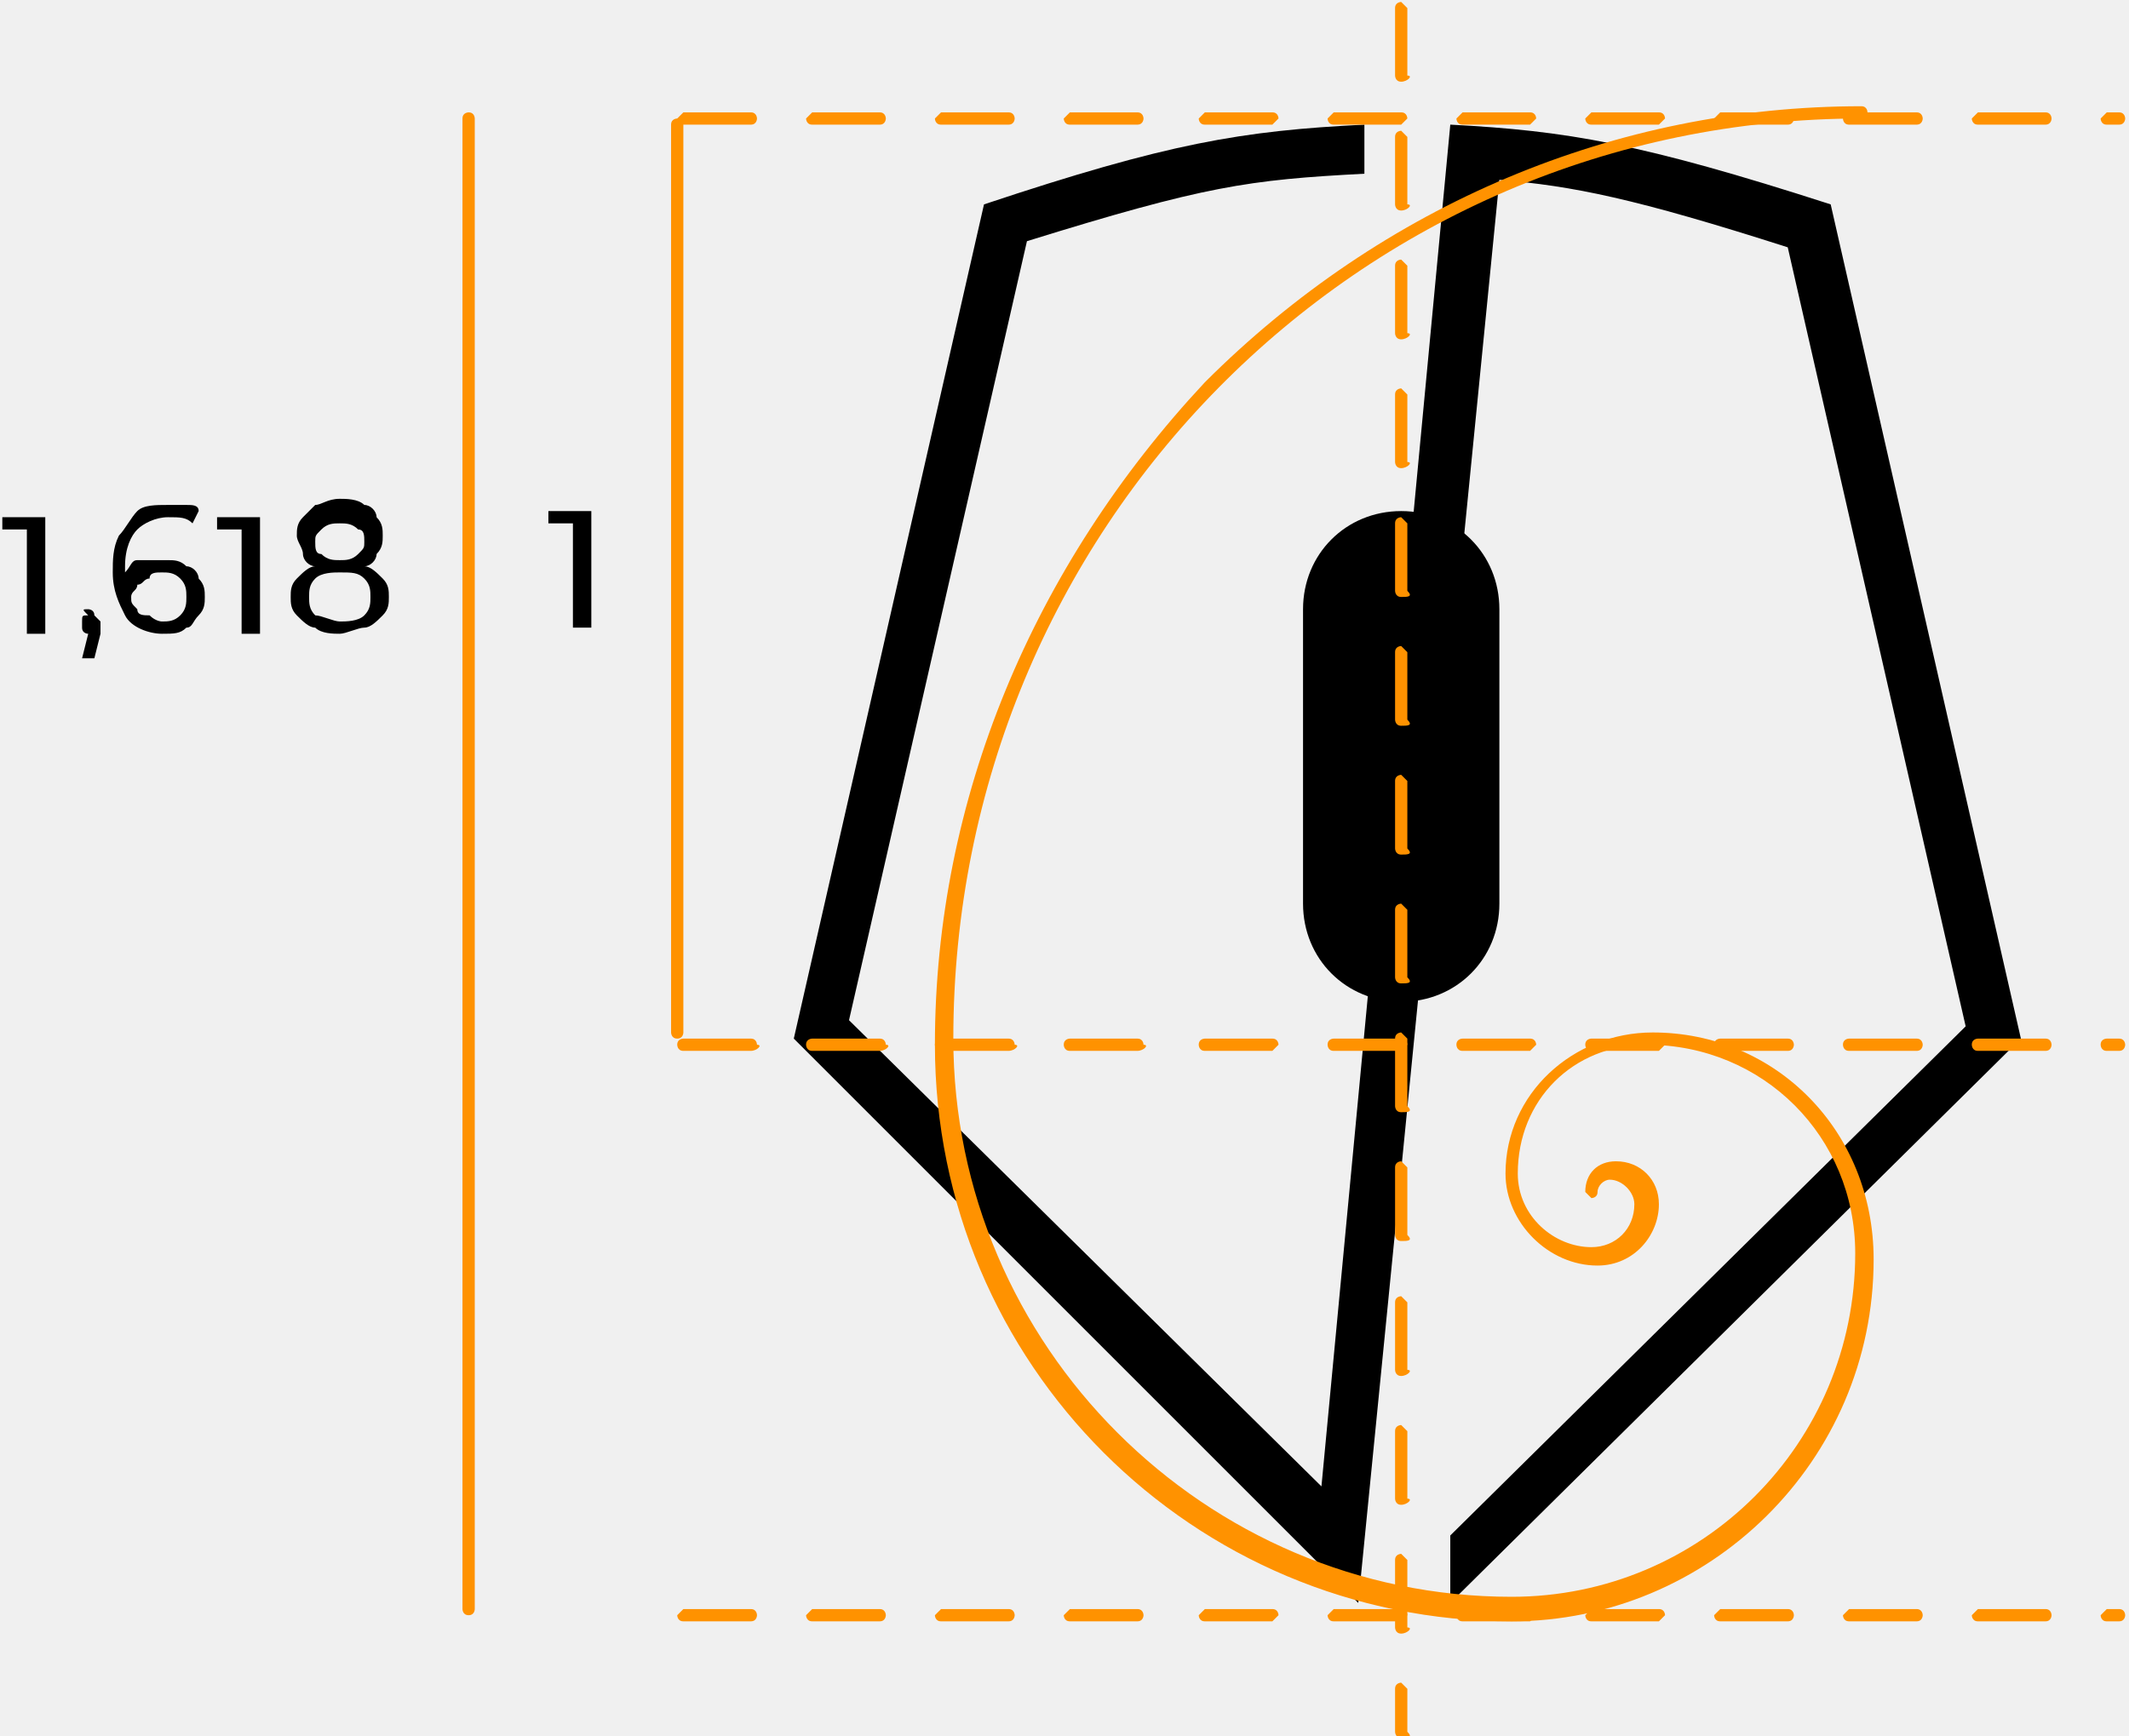
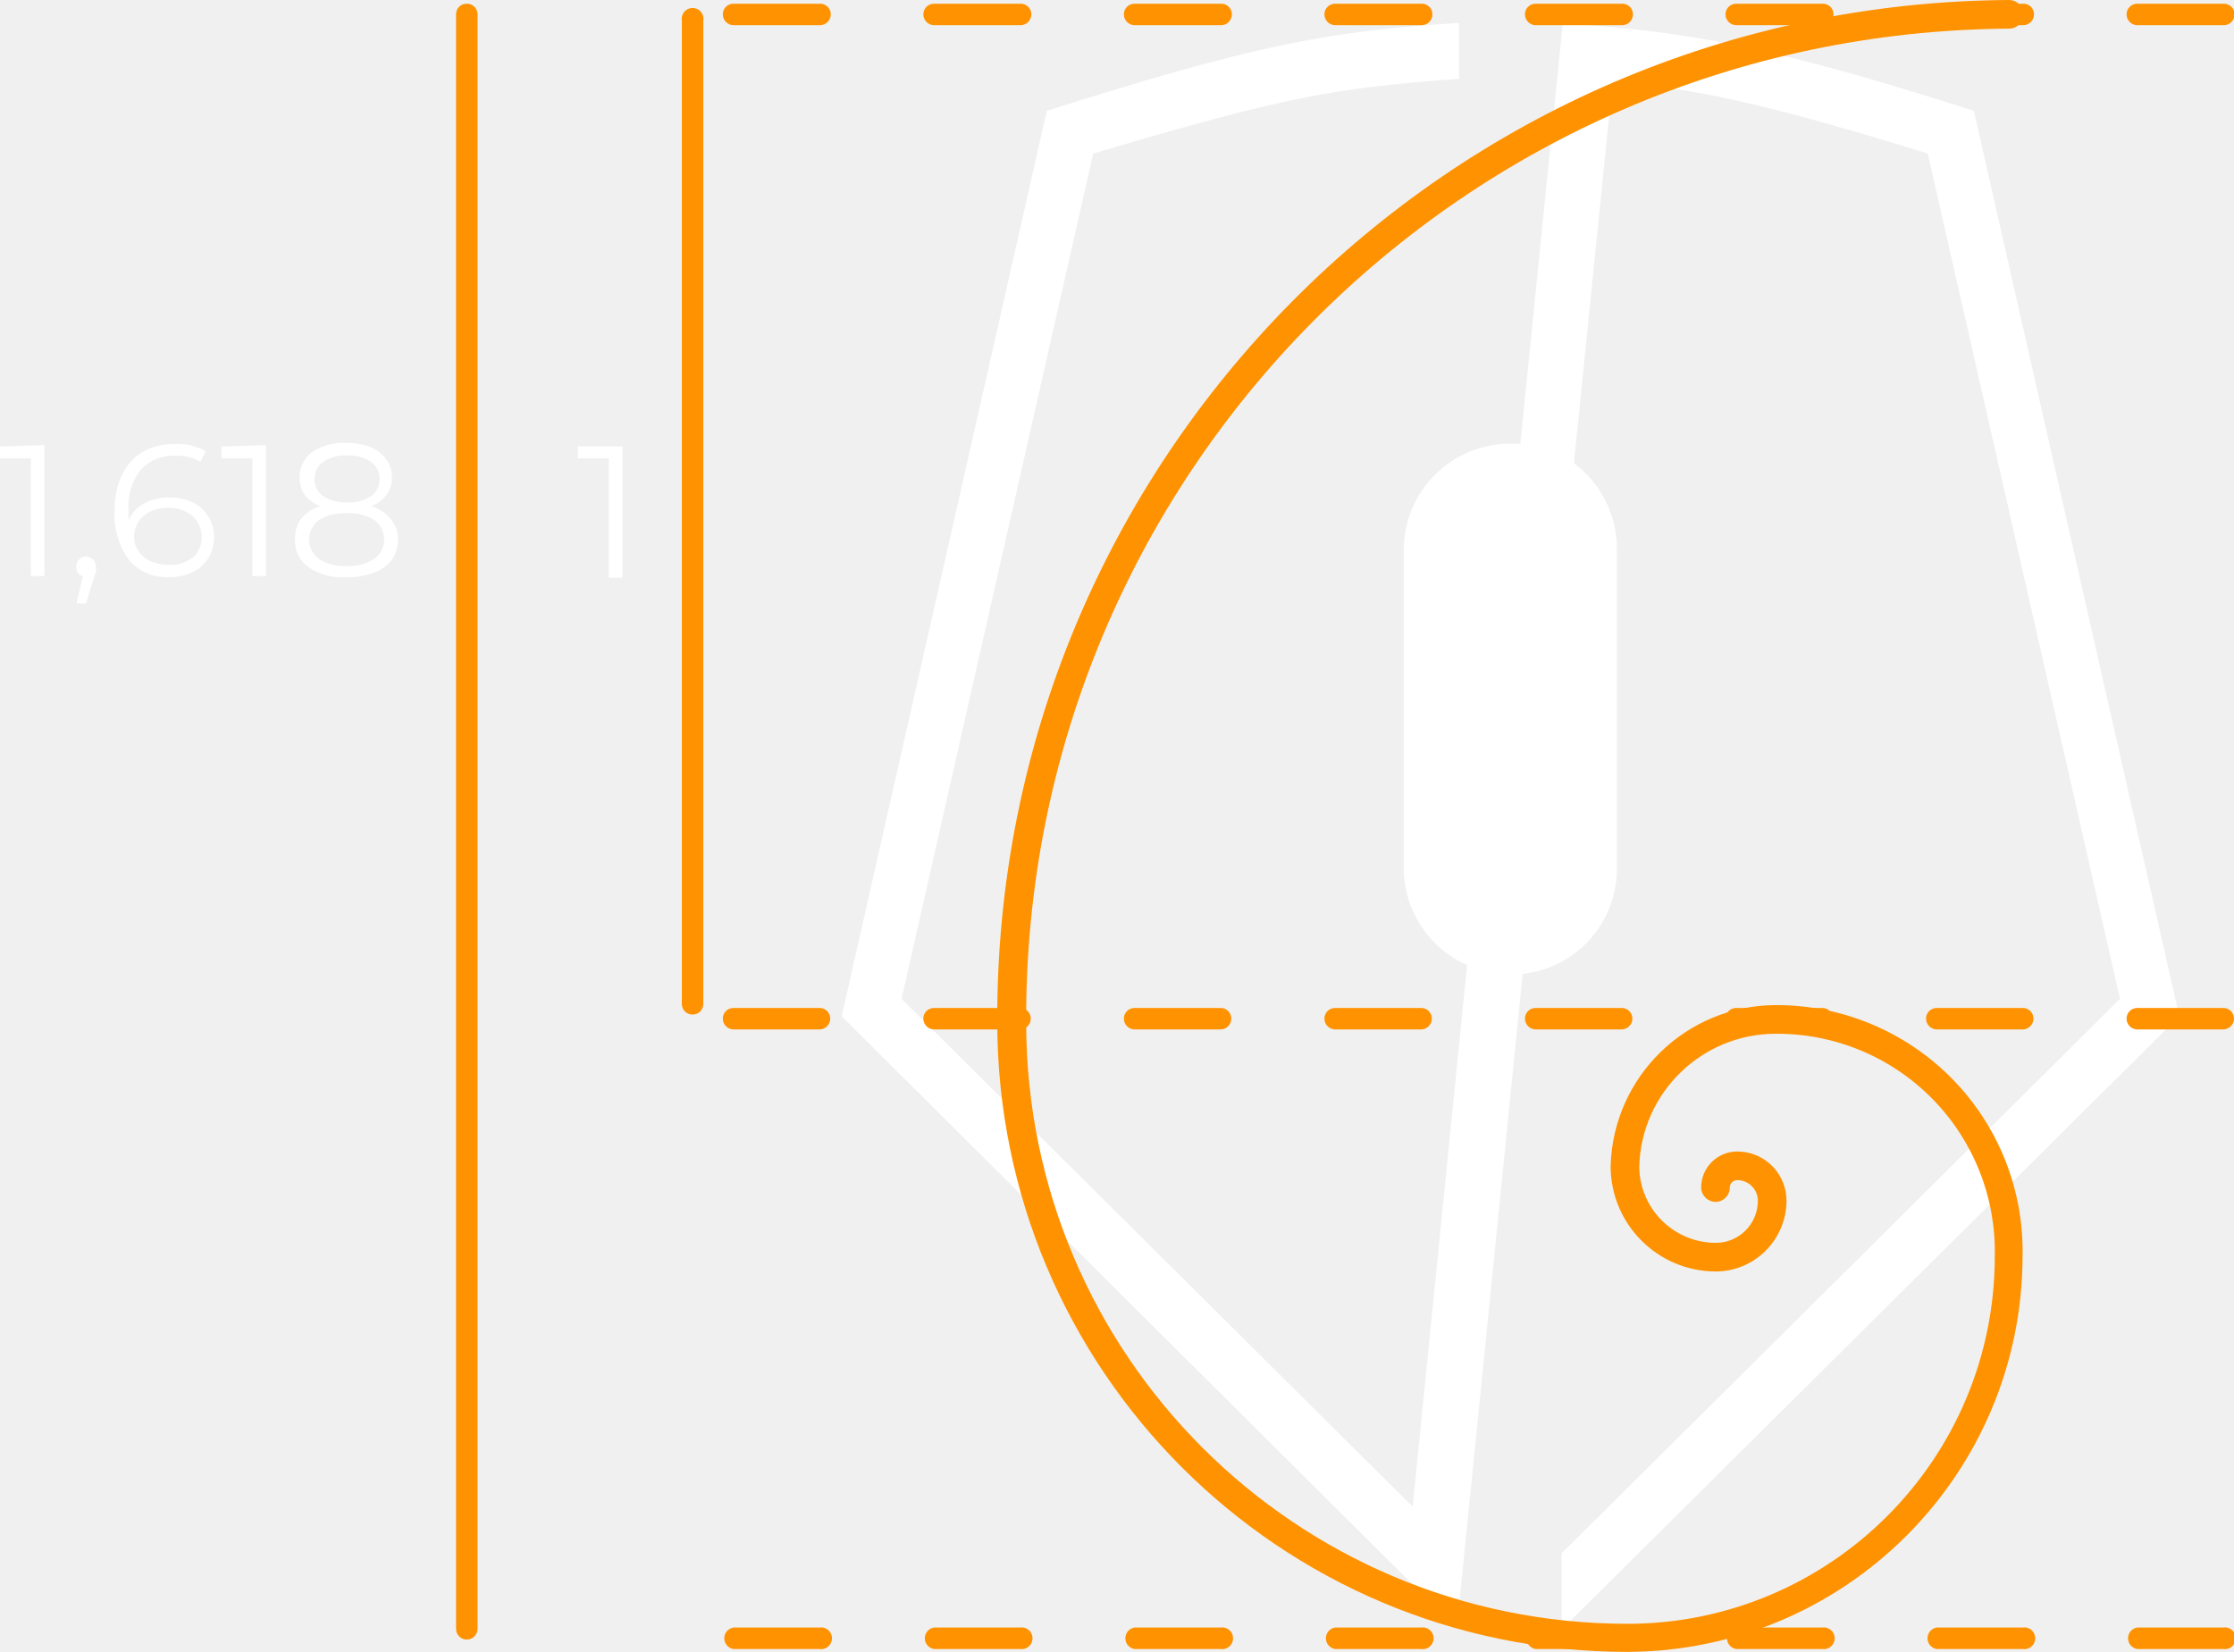
- <svg xmlns="http://www.w3.org/2000/svg" version="1.1" id="Livello_1" x="0px" y="0px" viewBox="0 0 34.7 28.3" style="enable-background:new 0 0 34.7 28.3;" xml:space="preserve">
-   <style type="text/css">
- 	.st0{fill:#FF9200;}
- </style>
-   <g id="Raggruppa_104" transform="translate(-2591.662 -2063.768)">
-     <path id="Tracciato_537" d="M2615.3,2065.8c1.9,0.1,3.1,0.3,6.2,1.3l3.1,13.6l-9.3,9.2v-1.1l8.4-8.3l-2.9-12.7   c-2.5-0.8-3.5-1-4.7-1.1l-2.3,23.2l-9.2-9.2l3.1-13.6c3-1,4.2-1.2,6.2-1.3l0,0.8c-1.9,0.1-2.6,0.2-5.5,1.1l-2.9,12.7l7.7,7.6   L2615.3,2065.8z" />
-     <path id="Tracciato_538" d="M2614.5,2072.1c-0.9,0-1.6,0.7-1.6,1.6v4.8c0,0.9,0.7,1.6,1.6,1.6c0.9,0,1.6-0.7,1.6-1.6c0,0,0,0,0,0   v-4.8C2616.1,2072.8,2615.4,2072.1,2614.5,2072.1" />
-     <g id="Linea_2">
-       <path class="st0" d="M2599.3,2090.1c-0.1,0-0.1-0.1-0.1-0.1v-24.3c0-0.1,0.1-0.1,0.1-0.1c0.1,0,0.1,0.1,0.1,0.1v24.3    C2599.4,2090,2599.4,2090.1,2599.3,2090.1z" />
-     </g>
-     <g id="Linea_3">
-       <path class="st0" d="M2602.7,2080.7c-0.1,0-0.1-0.1-0.1-0.1v-14.8c0-0.1,0.1-0.1,0.1-0.1c0.1,0,0.1,0.1,0.1,0.1v14.8    C2602.8,2080.6,2602.8,2080.7,2602.7,2080.7z" />
-     </g>
-     <g id="Linea_4">
-       <path class="st0" d="M2626.2,2090.2h-0.2c-0.1,0-0.1-0.1-0.1-0.1s0.1-0.1,0.1-0.1h0.2c0.1,0,0.1,0.1,0.1,0.1    S2626.3,2090.2,2626.2,2090.2z M2625,2090.2h-1.1c-0.1,0-0.1-0.1-0.1-0.1s0.1-0.1,0.1-0.1h1.1c0.1,0,0.1,0.1,0.1,0.1    S2625.1,2090.2,2625,2090.2z M2622.9,2090.2h-1.1c-0.1,0-0.1-0.1-0.1-0.1s0.1-0.1,0.1-0.1h1.1c0.1,0,0.1,0.1,0.1,0.1    S2623,2090.2,2622.9,2090.2z M2620.8,2090.2h-1.1c-0.1,0-0.1-0.1-0.1-0.1s0.1-0.1,0.1-0.1h1.1c0.1,0,0.1,0.1,0.1,0.1    S2620.9,2090.2,2620.8,2090.2z M2618.7,2090.2h-1.1c-0.1,0-0.1-0.1-0.1-0.1s0.1-0.1,0.1-0.1h1.1c0.1,0,0.1,0.1,0.1,0.1    S2618.7,2090.2,2618.7,2090.2z M2616.6,2090.2h-1.1c-0.1,0-0.1-0.1-0.1-0.1s0.1-0.1,0.1-0.1h1.1c0.1,0,0.1,0.1,0.1,0.1    S2616.6,2090.2,2616.6,2090.2z M2614.5,2090.2h-1.1c-0.1,0-0.1-0.1-0.1-0.1s0.1-0.1,0.1-0.1h1.1c0.1,0,0.1,0.1,0.1,0.1    S2614.5,2090.2,2614.5,2090.2z M2612.4,2090.2h-1.1c-0.1,0-0.1-0.1-0.1-0.1s0.1-0.1,0.1-0.1h1.1c0.1,0,0.1,0.1,0.1,0.1    S2612.4,2090.2,2612.4,2090.2z M2610.2,2090.2h-1.1c-0.1,0-0.1-0.1-0.1-0.1s0.1-0.1,0.1-0.1h1.1c0.1,0,0.1,0.1,0.1,0.1    S2610.3,2090.2,2610.2,2090.2z M2608.1,2090.2h-1.1c-0.1,0-0.1-0.1-0.1-0.1s0.1-0.1,0.1-0.1h1.1c0.1,0,0.1,0.1,0.1,0.1    S2608.2,2090.2,2608.1,2090.2z M2606,2090.2h-1.1c-0.1,0-0.1-0.1-0.1-0.1s0.1-0.1,0.1-0.1h1.1c0.1,0,0.1,0.1,0.1,0.1    S2606.1,2090.2,2606,2090.2z M2603.9,2090.2h-1.1c-0.1,0-0.1-0.1-0.1-0.1s0.1-0.1,0.1-0.1h1.1c0.1,0,0.1,0.1,0.1,0.1    S2604,2090.2,2603.9,2090.2z" />
-     </g>
-     <g id="Linea_5">
-       <path class="st0" d="M2626.2,2065.8h-0.2c-0.1,0-0.1-0.1-0.1-0.1s0.1-0.1,0.1-0.1h0.2c0.1,0,0.1,0.1,0.1,0.1    S2626.3,2065.8,2626.2,2065.8z M2625,2065.8h-1.1c-0.1,0-0.1-0.1-0.1-0.1s0.1-0.1,0.1-0.1h1.1c0.1,0,0.1,0.1,0.1,0.1    S2625.1,2065.8,2625,2065.8z M2622.9,2065.8h-1.1c-0.1,0-0.1-0.1-0.1-0.1s0.1-0.1,0.1-0.1h1.1c0.1,0,0.1,0.1,0.1,0.1    S2623,2065.8,2622.9,2065.8z M2620.8,2065.8h-1.1c-0.1,0-0.1-0.1-0.1-0.1s0.1-0.1,0.1-0.1h1.1c0.1,0,0.1,0.1,0.1,0.1    S2620.9,2065.8,2620.8,2065.8z M2618.7,2065.8h-1.1c-0.1,0-0.1-0.1-0.1-0.1s0.1-0.1,0.1-0.1h1.1c0.1,0,0.1,0.1,0.1,0.1    S2618.7,2065.8,2618.7,2065.8z M2616.6,2065.8h-1.1c-0.1,0-0.1-0.1-0.1-0.1s0.1-0.1,0.1-0.1h1.1c0.1,0,0.1,0.1,0.1,0.1    S2616.6,2065.8,2616.6,2065.8z M2614.5,2065.8h-1.1c-0.1,0-0.1-0.1-0.1-0.1s0.1-0.1,0.1-0.1h1.1c0.1,0,0.1,0.1,0.1,0.1    S2614.5,2065.8,2614.5,2065.8z M2612.4,2065.8h-1.1c-0.1,0-0.1-0.1-0.1-0.1s0.1-0.1,0.1-0.1h1.1c0.1,0,0.1,0.1,0.1,0.1    S2612.4,2065.8,2612.4,2065.8z M2610.2,2065.8h-1.1c-0.1,0-0.1-0.1-0.1-0.1s0.1-0.1,0.1-0.1h1.1c0.1,0,0.1,0.1,0.1,0.1    S2610.3,2065.8,2610.2,2065.8z M2608.1,2065.8h-1.1c-0.1,0-0.1-0.1-0.1-0.1s0.1-0.1,0.1-0.1h1.1c0.1,0,0.1,0.1,0.1,0.1    S2608.2,2065.8,2608.1,2065.8z M2606,2065.8h-1.1c-0.1,0-0.1-0.1-0.1-0.1s0.1-0.1,0.1-0.1h1.1c0.1,0,0.1,0.1,0.1,0.1    S2606.1,2065.8,2606,2065.8z M2603.9,2065.8h-1.1c-0.1,0-0.1-0.1-0.1-0.1s0.1-0.1,0.1-0.1h1.1c0.1,0,0.1,0.1,0.1,0.1    S2604,2065.8,2603.9,2065.8z" />
-     </g>
-     <g id="Linea_11">
-       <path class="st0" d="M2614.5,2092.1c-0.1,0-0.1-0.1-0.1-0.1v-0.7c0-0.1,0.1-0.1,0.1-0.1s0.1,0.1,0.1,0.1v0.7    C2614.7,2092.1,2614.6,2092.1,2614.5,2092.1z M2614.5,2090.4c-0.1,0-0.1-0.1-0.1-0.1v-1.1c0-0.1,0.1-0.1,0.1-0.1s0.1,0.1,0.1,0.1    v1.1C2614.7,2090.3,2614.6,2090.4,2614.5,2090.4z M2614.5,2088.3c-0.1,0-0.1-0.1-0.1-0.1v-1.1c0-0.1,0.1-0.1,0.1-0.1    s0.1,0.1,0.1,0.1v1.1C2614.7,2088.2,2614.6,2088.3,2614.5,2088.3z M2614.5,2086.2c-0.1,0-0.1-0.1-0.1-0.1v-1.1    c0-0.1,0.1-0.1,0.1-0.1s0.1,0.1,0.1,0.1v1.1C2614.7,2086.1,2614.6,2086.2,2614.5,2086.2z M2614.5,2084c-0.1,0-0.1-0.1-0.1-0.1    v-1.1c0-0.1,0.1-0.1,0.1-0.1s0.1,0.1,0.1,0.1v1.1C2614.7,2084,2614.6,2084,2614.5,2084z M2614.5,2081.9c-0.1,0-0.1-0.1-0.1-0.1    v-1.1c0-0.1,0.1-0.1,0.1-0.1s0.1,0.1,0.1,0.1v1.1C2614.7,2081.9,2614.6,2081.9,2614.5,2081.9z M2614.5,2079.8    c-0.1,0-0.1-0.1-0.1-0.1v-1.1c0-0.1,0.1-0.1,0.1-0.1s0.1,0.1,0.1,0.1v1.1C2614.7,2079.8,2614.6,2079.8,2614.5,2079.8z     M2614.5,2077.7c-0.1,0-0.1-0.1-0.1-0.1v-1.1c0-0.1,0.1-0.1,0.1-0.1s0.1,0.1,0.1,0.1v1.1    C2614.7,2077.7,2614.6,2077.7,2614.5,2077.7z M2614.5,2075.6c-0.1,0-0.1-0.1-0.1-0.1v-1.1c0-0.1,0.1-0.1,0.1-0.1s0.1,0.1,0.1,0.1    v1.1C2614.7,2075.6,2614.6,2075.6,2614.5,2075.6z M2614.5,2073.5c-0.1,0-0.1-0.1-0.1-0.1v-1.1c0-0.1,0.1-0.1,0.1-0.1    s0.1,0.1,0.1,0.1v1.1C2614.7,2073.5,2614.6,2073.5,2614.5,2073.5z M2614.5,2071.4c-0.1,0-0.1-0.1-0.1-0.1v-1.1    c0-0.1,0.1-0.1,0.1-0.1s0.1,0.1,0.1,0.1v1.1C2614.7,2071.3,2614.6,2071.4,2614.5,2071.4z M2614.5,2069.3c-0.1,0-0.1-0.1-0.1-0.1    v-1.1c0-0.1,0.1-0.1,0.1-0.1s0.1,0.1,0.1,0.1v1.1C2614.7,2069.2,2614.6,2069.3,2614.5,2069.3z M2614.5,2067.2    c-0.1,0-0.1-0.1-0.1-0.1v-1.1c0-0.1,0.1-0.1,0.1-0.1s0.1,0.1,0.1,0.1v1.1C2614.7,2067.1,2614.6,2067.2,2614.5,2067.2z     M2614.5,2065.1c-0.1,0-0.1-0.1-0.1-0.1v-1.1c0-0.1,0.1-0.1,0.1-0.1s0.1,0.1,0.1,0.1v1.1C2614.7,2065,2614.6,2065.1,2614.5,2065.1    z" />
-     </g>
-     <g id="Linea_6">
-       <path class="st0" d="M2626.2,2080.9h-0.2c-0.1,0-0.1-0.1-0.1-0.1c0-0.1,0.1-0.1,0.1-0.1h0.2c0.1,0,0.1,0.1,0.1,0.1    C2626.3,2080.8,2626.3,2080.9,2626.2,2080.9z M2625,2080.9h-1.1c-0.1,0-0.1-0.1-0.1-0.1c0-0.1,0.1-0.1,0.1-0.1h1.1    c0.1,0,0.1,0.1,0.1,0.1C2625.1,2080.8,2625.1,2080.9,2625,2080.9z M2622.9,2080.9h-1.1c-0.1,0-0.1-0.1-0.1-0.1    c0-0.1,0.1-0.1,0.1-0.1h1.1c0.1,0,0.1,0.1,0.1,0.1C2623,2080.8,2623,2080.9,2622.9,2080.9z M2620.8,2080.9h-1.1    c-0.1,0-0.1-0.1-0.1-0.1c0-0.1,0.1-0.1,0.1-0.1h1.1c0.1,0,0.1,0.1,0.1,0.1C2620.9,2080.8,2620.9,2080.9,2620.8,2080.9z     M2618.7,2080.9h-1.1c-0.1,0-0.1-0.1-0.1-0.1c0-0.1,0.1-0.1,0.1-0.1h1.1c0.1,0,0.1,0.1,0.1,0.1    C2618.8,2080.8,2618.7,2080.9,2618.7,2080.9z M2616.6,2080.9h-1.1c-0.1,0-0.1-0.1-0.1-0.1c0-0.1,0.1-0.1,0.1-0.1h1.1    c0.1,0,0.1,0.1,0.1,0.1C2616.7,2080.8,2616.6,2080.9,2616.6,2080.9z M2614.5,2080.9h-1.1c-0.1,0-0.1-0.1-0.1-0.1    c0-0.1,0.1-0.1,0.1-0.1h1.1c0.1,0,0.1,0.1,0.1,0.1C2614.6,2080.8,2614.5,2080.9,2614.5,2080.9z M2612.4,2080.9h-1.1    c-0.1,0-0.1-0.1-0.1-0.1c0-0.1,0.1-0.1,0.1-0.1h1.1c0.1,0,0.1,0.1,0.1,0.1C2612.5,2080.8,2612.4,2080.9,2612.4,2080.9z     M2610.2,2080.9h-1.1c-0.1,0-0.1-0.1-0.1-0.1c0-0.1,0.1-0.1,0.1-0.1h1.1c0.1,0,0.1,0.1,0.1,0.1    C2610.4,2080.8,2610.3,2080.9,2610.2,2080.9z M2608.1,2080.9h-1.1c-0.1,0-0.1-0.1-0.1-0.1c0-0.1,0.1-0.1,0.1-0.1h1.1    c0.1,0,0.1,0.1,0.1,0.1C2608.3,2080.8,2608.2,2080.9,2608.1,2080.9z M2606,2080.9h-1.1c-0.1,0-0.1-0.1-0.1-0.1    c0-0.1,0.1-0.1,0.1-0.1h1.1c0.1,0,0.1,0.1,0.1,0.1C2606.2,2080.8,2606.1,2080.9,2606,2080.9z M2603.9,2080.9h-1.1    c-0.1,0-0.1-0.1-0.1-0.1c0-0.1,0.1-0.1,0.1-0.1h1.1c0.1,0,0.1,0.1,0.1,0.1C2604.1,2080.8,2604,2080.9,2603.9,2080.9z" />
-     </g>
-     <path id="Tracciato_547" d="M2601.3,2072.1v1.9h-0.3v-1.7h-0.4v-0.2H2601.3z" />
-     <path id="Tracciato_546" d="M2592.4,2072.1v2h-0.3v-1.7h-0.4v-0.2H2592.4z M2593.1,2073.7c0,0,0.1,0,0.1,0.1c0,0,0.1,0.1,0.1,0.1   c0,0,0,0.1,0,0.1c0,0,0,0.1,0,0.1l-0.1,0.4h-0.2l0.1-0.4c0,0-0.1,0-0.1-0.1c0,0,0-0.1,0-0.1c0-0.1,0-0.1,0.1-0.1   C2593,2073.7,2593,2073.7,2593.1,2073.7z M2594.4,2072.9c0.1,0,0.2,0,0.3,0.1c0.1,0,0.2,0.1,0.2,0.2c0.1,0.1,0.1,0.2,0.1,0.3   c0,0.1,0,0.2-0.1,0.3c-0.1,0.1-0.1,0.2-0.2,0.2c-0.1,0.1-0.2,0.1-0.4,0.1c-0.2,0-0.5-0.1-0.6-0.3c-0.1-0.2-0.2-0.4-0.2-0.7   c0-0.2,0-0.4,0.1-0.6c0.1-0.1,0.2-0.3,0.3-0.4c0.1-0.1,0.3-0.1,0.5-0.1c0.1,0,0.2,0,0.3,0c0.1,0,0.2,0,0.2,0.1l-0.1,0.2   c-0.1-0.1-0.2-0.1-0.4-0.1c-0.2,0-0.4,0.1-0.5,0.2c-0.1,0.1-0.2,0.3-0.2,0.6c0,0,0,0,0,0.1c0.1-0.1,0.1-0.2,0.2-0.2   C2594.2,2072.9,2594.3,2072.9,2594.4,2072.9z M2594.3,2073.9c0.1,0,0.2,0,0.3-0.1c0.1-0.1,0.1-0.2,0.1-0.3c0-0.1,0-0.2-0.1-0.3   c-0.1-0.1-0.2-0.1-0.3-0.1c-0.1,0-0.2,0-0.2,0.1c-0.1,0-0.1,0.1-0.2,0.1c0,0.1-0.1,0.1-0.1,0.2c0,0.1,0,0.1,0.1,0.2   c0,0.1,0.1,0.1,0.2,0.1C2594.2,2073.9,2594.3,2073.9,2594.3,2073.9z M2595.9,2072.1v2h-0.3v-1.7h-0.4v-0.2H2595.9z M2597.6,2073   c0.1,0,0.2,0.1,0.3,0.2c0.1,0.1,0.1,0.2,0.1,0.3c0,0.1,0,0.2-0.1,0.3c-0.1,0.1-0.2,0.2-0.3,0.2c-0.1,0-0.3,0.1-0.4,0.1   c-0.1,0-0.3,0-0.4-0.1c-0.1,0-0.2-0.1-0.3-0.2c-0.1-0.1-0.1-0.2-0.1-0.3c0-0.1,0-0.2,0.1-0.3c0.1-0.1,0.2-0.2,0.3-0.2   c-0.1,0-0.2-0.1-0.2-0.2c0-0.1-0.1-0.2-0.1-0.3c0-0.1,0-0.2,0.1-0.3c0.1-0.1,0.1-0.1,0.2-0.2c0.1,0,0.2-0.1,0.4-0.1   c0.1,0,0.3,0,0.4,0.1c0.1,0,0.2,0.1,0.2,0.2c0.1,0.1,0.1,0.2,0.1,0.3c0,0.1,0,0.2-0.1,0.3C2597.8,2072.9,2597.7,2073,2597.6,2073z    M2597.2,2072.3c-0.1,0-0.2,0-0.3,0.1c-0.1,0.1-0.1,0.1-0.1,0.2c0,0.1,0,0.2,0.1,0.2c0.1,0.1,0.2,0.1,0.3,0.1c0.1,0,0.2,0,0.3-0.1   c0.1-0.1,0.1-0.1,0.1-0.2c0-0.1,0-0.2-0.1-0.2C2597.4,2072.3,2597.3,2072.3,2597.2,2072.3L2597.2,2072.3z M2597.2,2073.9   c0.1,0,0.3,0,0.4-0.1c0.1-0.1,0.1-0.2,0.1-0.3c0-0.1,0-0.2-0.1-0.3c-0.1-0.1-0.2-0.1-0.4-0.1c-0.1,0-0.3,0-0.4,0.1   c-0.1,0.1-0.1,0.2-0.1,0.3c0,0.1,0,0.2,0.1,0.3C2596.9,2073.8,2597.1,2073.9,2597.2,2073.9L2597.2,2073.9z" />
-     <g id="Tracciato_539">
-       <path class="st0" d="M2616.3,2090.2c-5.2,0-9.4-4.2-9.4-9.4c0-4,1.6-7.8,4.4-10.8c2.9-2.9,6.7-4.5,10.7-4.5c0.1,0,0.1,0.1,0.1,0.1    s-0.1,0.1-0.1,0.1c-8.2,0-14.8,6.7-14.8,15c0,5,4.1,9.1,9.1,9.1c3.1,0,5.6-2.5,5.6-5.6c0-1.9-1.5-3.4-3.4-3.4    c-1.2,0-2.1,0.9-2.1,2.1c0,0.7,0.6,1.2,1.2,1.2c0.4,0,0.7-0.3,0.7-0.7c0-0.2-0.2-0.4-0.4-0.4c-0.1,0-0.2,0.1-0.2,0.2    c0,0.1-0.1,0.1-0.1,0.1s-0.1-0.1-0.1-0.1c0-0.3,0.2-0.5,0.5-0.5c0.4,0,0.7,0.3,0.7,0.7c0,0.5-0.4,1-1,1c-0.8,0-1.5-0.7-1.5-1.5    c0-1.3,1.1-2.3,2.4-2.3c2,0,3.6,1.6,3.6,3.7C2622.2,2087.6,2619.5,2090.2,2616.3,2090.2z" />
-     </g>
+ <svg xmlns="http://www.w3.org/2000/svg" viewBox="0 0 77.98 57.67">
+   <defs>
+     <style>.white{fill:#fff;}.orange{fill:#ff9200;}.d-none{display:none;}</style>
+   </defs>
+   <path id="logo" class="white" d="M54.51,56.89,76.07,35.48,68.9,3.87c-7.06-2.26-10-2.78-14.35-3.05L53.07,15.49l-.34,0A3.71,3.71,0,0,0,49,19.17V30.3a3.7,3.7,0,0,0,2.21,3.39L49.31,52.6,31.47,34.87,38.16,5.36c6.75-2,8.37-2.28,12.77-2.61V.8c-4.74.29-7.4.86-14.39,3.07L29.38,35.48,50.85,56.85,53.15,34a3.69,3.69,0,0,0,3.29-3.67V19.17a3.72,3.72,0,0,0-1.5-3L56.29,2.85c2.92.25,5.27.74,11,2.51L74,34.87,54.51,54.23Z" />
+   <g id="grid">
+     <path class="orange" d="M16.29,57.24a.37.37,0,0,1-.37-.38V.5a.36.36,0,0,1,.37-.37.37.37,0,0,1,.38.37V56.86A.38.38,0,0,1,16.29,57.24Z" />
+     <path class="orange" d="M24.17,35.42a.37.37,0,0,1-.37-.37V.72a.38.38,0,1,1,.75,0V35.05A.37.37,0,0,1,24.17,35.42Z" />
+     <path class="orange" d="M77.6,57.57h-3a.38.38,0,0,1,0-.75h3a.38.38,0,1,1,0,.75Zm-7,0h-3a.38.38,0,0,1,0-.75h3a.38.38,0,1,1,0,.75Zm-7,0h-3a.38.38,0,0,1,0-.75h3a.38.38,0,1,1,0,.75Zm-7,0h-3a.38.38,0,0,1,0-.75h3a.38.38,0,1,1,0,.75Zm-7,0h-3a.38.38,0,0,1,0-.75h3a.38.38,0,1,1,0,.75Zm-7,0h-3a.38.38,0,0,1,0-.75h3a.38.38,0,1,1,0,.75Zm-7,0h-3a.38.38,0,0,1,0-.75h3a.38.38,0,1,1,0,.75Zm-7,0h-3a.38.38,0,0,1,0-.75h3a.38.38,0,1,1,0,.75Z" />
+     <path class="orange" d="M77.6.88h-3A.38.38,0,0,1,74.23.5.37.37,0,0,1,74.6.13h3A.37.37,0,0,1,78,.5.38.38,0,0,1,77.6.88Zm-7,0h-3A.38.38,0,0,1,67.23.5.37.37,0,0,1,67.6.13h3A.37.37,0,0,1,71,.5.38.38,0,0,1,70.6.88Zm-7,0h-3A.38.38,0,0,1,60.23.5.37.37,0,0,1,60.6.13h3A.37.37,0,0,1,64,.5.38.38,0,0,1,63.6.88Zm-7,0h-3A.38.38,0,0,1,53.23.5.37.37,0,0,1,53.6.13h3A.37.37,0,0,1,57,.5.38.38,0,0,1,56.6.88Zm-7,0h-3A.38.38,0,0,1,46.23.5.37.37,0,0,1,46.6.13h3A.37.37,0,0,1,50,.5.38.38,0,0,1,49.6.88Zm-7,0h-3A.38.38,0,0,1,39.23.5.37.37,0,0,1,39.6.13h3A.37.37,0,0,1,43,.5.38.38,0,0,1,42.6.88Zm-7,0h-3A.38.38,0,0,1,32.23.5.37.37,0,0,1,32.6.13h3A.37.37,0,0,1,36,.5.38.38,0,0,1,35.6.88Zm-7,0h-3A.38.38,0,0,1,25.23.5.37.37,0,0,1,25.6.13h3A.37.37,0,0,1,29,.5.38.38,0,0,1,28.6.88Z" />
+     <path class="orange" d="M77.6,35.94h-3a.38.38,0,0,1-.37-.38.37.37,0,0,1,.37-.37h3a.37.37,0,0,1,.38.37A.38.38,0,0,1,77.6,35.94Zm-7,0h-3a.38.38,0,0,1-.37-.38.37.37,0,0,1,.37-.37h3a.37.37,0,0,1,.38.37A.38.38,0,0,1,70.6,35.94Zm-7,0h-3a.38.38,0,0,1-.37-.38.37.37,0,0,1,.37-.37h3a.37.37,0,0,1,.38.37A.38.38,0,0,1,63.6,35.94Zm-7,0h-3a.38.38,0,0,1-.37-.38.37.37,0,0,1,.37-.37h3a.37.37,0,0,1,.38.37A.38.38,0,0,1,56.6,35.94Zm-7,0h-3a.38.38,0,0,1-.37-.38.37.37,0,0,1,.37-.37h3a.37.37,0,0,1,.38.37A.38.38,0,0,1,49.6,35.94Zm-7,0h-3a.38.38,0,0,1-.37-.38.37.37,0,0,1,.37-.37h3a.37.37,0,0,1,.38.37A.38.38,0,0,1,42.6,35.94Zm-7,0h-3a.38.38,0,0,1-.37-.38.37.37,0,0,1,.37-.37h3a.37.37,0,0,1,.38.37A.38.38,0,0,1,35.6,35.94Zm-7,0h-3a.38.38,0,0,1-.37-.38.37.37,0,0,1,.37-.37h3a.37.37,0,0,1,.38.37A.38.38,0,0,1,28.6,35.94Z" />
+     <path class="white" d="M21.73,15.59v4.58h-.48V16H20.17v-.42Z" />
+     <path class="white" d="M1.55,15.54v4.57H1.08V16H0v-.41Z" />
+     <path class="white" d="M3.25,19.54a.32.32,0,0,1,.1.25,1.11,1.11,0,0,1,0,.17l-.07.21-.28.9H2.67l.22-.95A.3.3,0,0,1,2.72,20a.37.37,0,0,1-.06-.21.35.35,0,0,1,.09-.25A.34.34,0,0,1,3,19.43.33.33,0,0,1,3.25,19.54Z" />
+     <path class="white" d="M6.73,17.54a1.35,1.35,0,0,1,.54.49,1.29,1.29,0,0,1,.2.72,1.41,1.41,0,0,1-.2.74,1.33,1.33,0,0,1-.56.49,1.77,1.77,0,0,1-.8.17,1.73,1.73,0,0,1-1.4-.59A2.67,2.67,0,0,1,4,17.86a2.93,2.93,0,0,1,.26-1.29,1.89,1.89,0,0,1,.73-.8,2.19,2.19,0,0,1,1.1-.27,2,2,0,0,1,1.09.25L7,16.12a1.65,1.65,0,0,0-.89-.21,1.52,1.52,0,0,0-1.19.48,2,2,0,0,0-.43,1.4,2.49,2.49,0,0,0,0,.37,1.21,1.21,0,0,1,.54-.58,1.71,1.71,0,0,1,.86-.21A1.88,1.88,0,0,1,6.73,17.54Zm0,1.94A1,1,0,0,0,6.7,18a1.26,1.26,0,0,0-.85-.27,1.48,1.48,0,0,0-.61.13,1.1,1.1,0,0,0-.41.36,1,1,0,0,0-.15.51.85.85,0,0,0,.14.49,1,1,0,0,0,.41.36,1.49,1.49,0,0,0,.66.14A1.21,1.21,0,0,0,6.7,19.48Z" />
+     <path class="white" d="M9.28,15.54v4.57H8.81V16H7.73v-.41Z" />
+     <path class="white" d="M13.66,18.15a1,1,0,0,1,.23.69,1.18,1.18,0,0,1-.21.7,1.39,1.39,0,0,1-.62.45,2.49,2.49,0,0,1-1,.16,2.06,2.06,0,0,1-1.29-.35,1.12,1.12,0,0,1-.47-1,1.09,1.09,0,0,1,.22-.7,1.39,1.39,0,0,1,.66-.43,1.22,1.22,0,0,1-.54-.39,1,1,0,0,1-.18-.61,1.07,1.07,0,0,1,.44-.89,1.94,1.94,0,0,1,1.16-.32,2.4,2.4,0,0,1,.85.14,1.31,1.31,0,0,1,.57.43,1.06,1.06,0,0,1,.2.64,1,1,0,0,1-.19.61,1.22,1.22,0,0,1-.54.39A1.33,1.33,0,0,1,13.66,18.15Zm-.59,1.36a.84.84,0,0,0,0-1.35,1.66,1.66,0,0,0-1-.24,1.61,1.61,0,0,0-.94.24.84.84,0,0,0,0,1.35,1.59,1.59,0,0,0,.94.25A1.66,1.66,0,0,0,13.07,19.51Zm-1.79-2.19a1.36,1.36,0,0,0,.83.22,1.38,1.38,0,0,0,.84-.22.7.7,0,0,0,.3-.59.7.7,0,0,0-.31-.61,1.38,1.38,0,0,0-.83-.22,1.35,1.35,0,0,0-.82.22.7.7,0,0,0-.31.6A.71.71,0,0,0,11.28,17.32Z" />
+     <path class="orange" d="M56.81,57.67a22,22,0,0,1-22-22A35.54,35.54,0,0,1,70.13,0a.5.5,0,0,1,0,1A34.54,34.54,0,0,0,35.82,35.69a21,21,0,0,0,21,21A12.83,12.83,0,0,0,69.63,43.85,7.6,7.6,0,0,0,62,36.09a4.77,4.77,0,0,0-4.78,4.62,2.68,2.68,0,0,0,2.67,2.68,1.47,1.47,0,0,0,1.47-1.47.72.72,0,0,0-.72-.72.26.26,0,0,0-.26.26.5.5,0,0,1-.5.5.51.51,0,0,1-.5-.5,1.26,1.26,0,0,1,1.26-1.26,1.72,1.72,0,0,1,1.72,1.72,2.48,2.48,0,0,1-2.47,2.47,3.68,3.68,0,0,1-3.67-3.68A5.78,5.78,0,0,1,62,35.09a8.59,8.59,0,0,1,8.6,8.76A13.84,13.84,0,0,1,56.81,57.67Z" />
  </g>
</svg>
